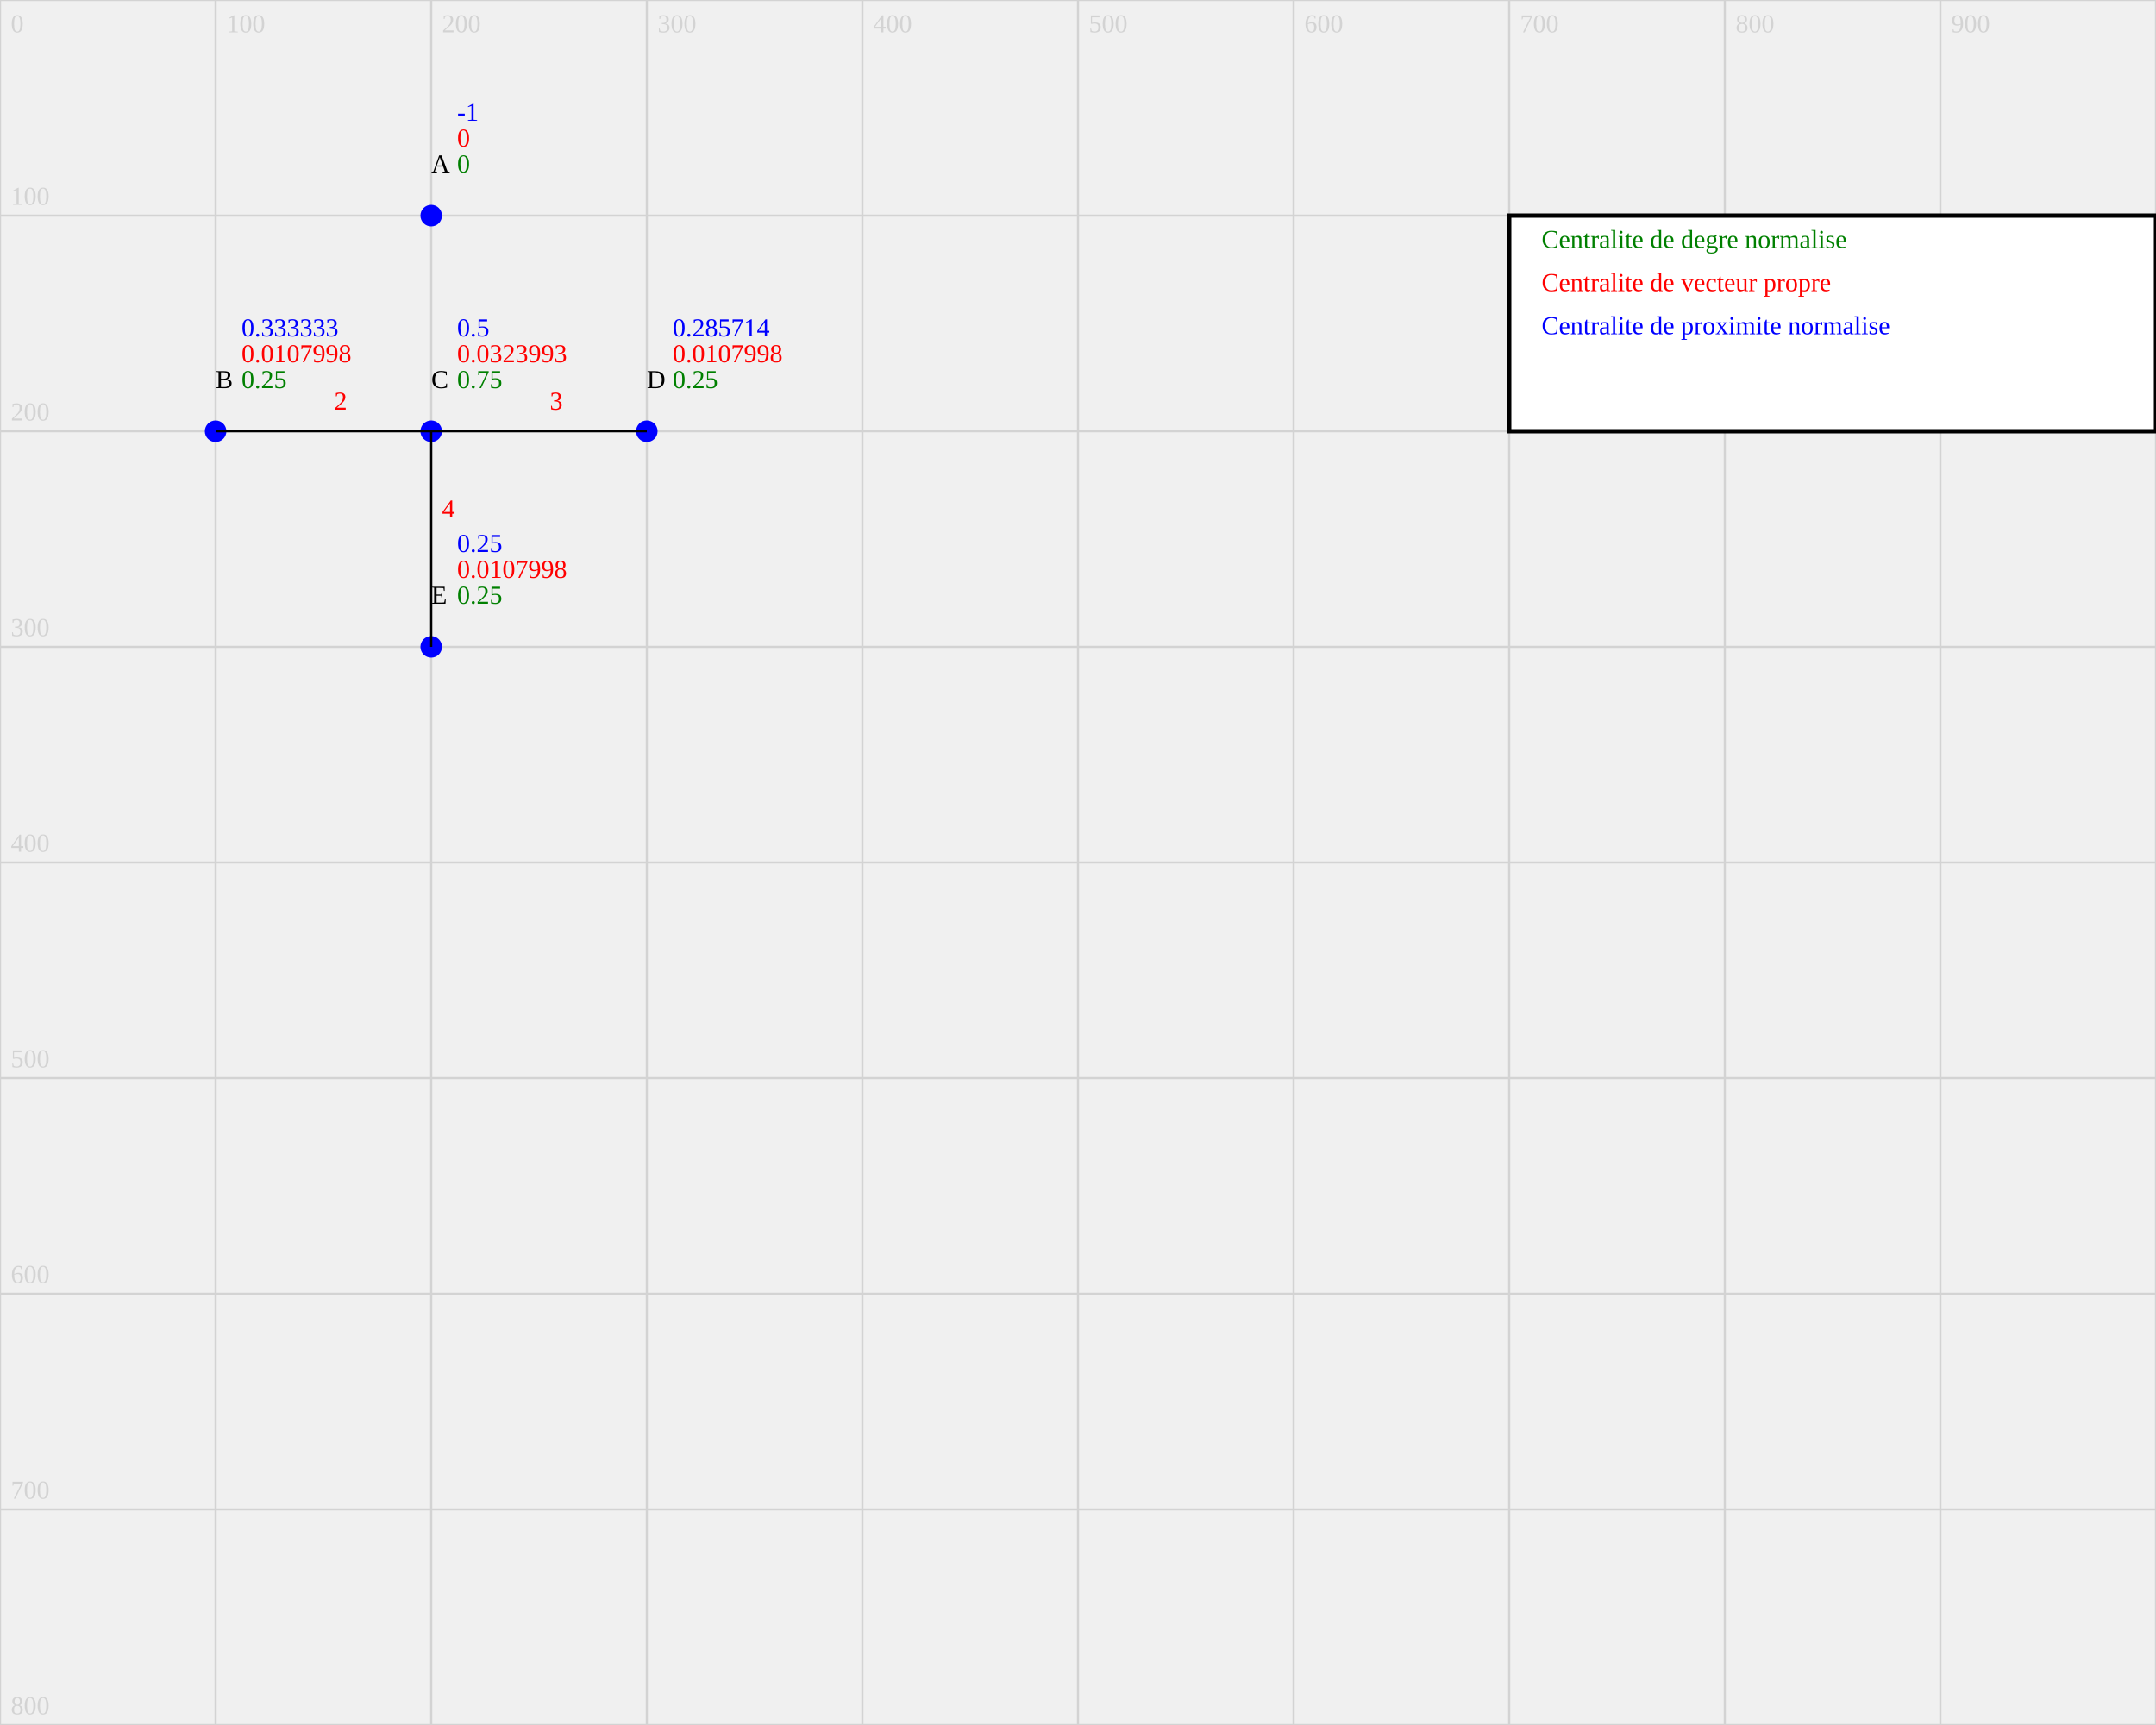
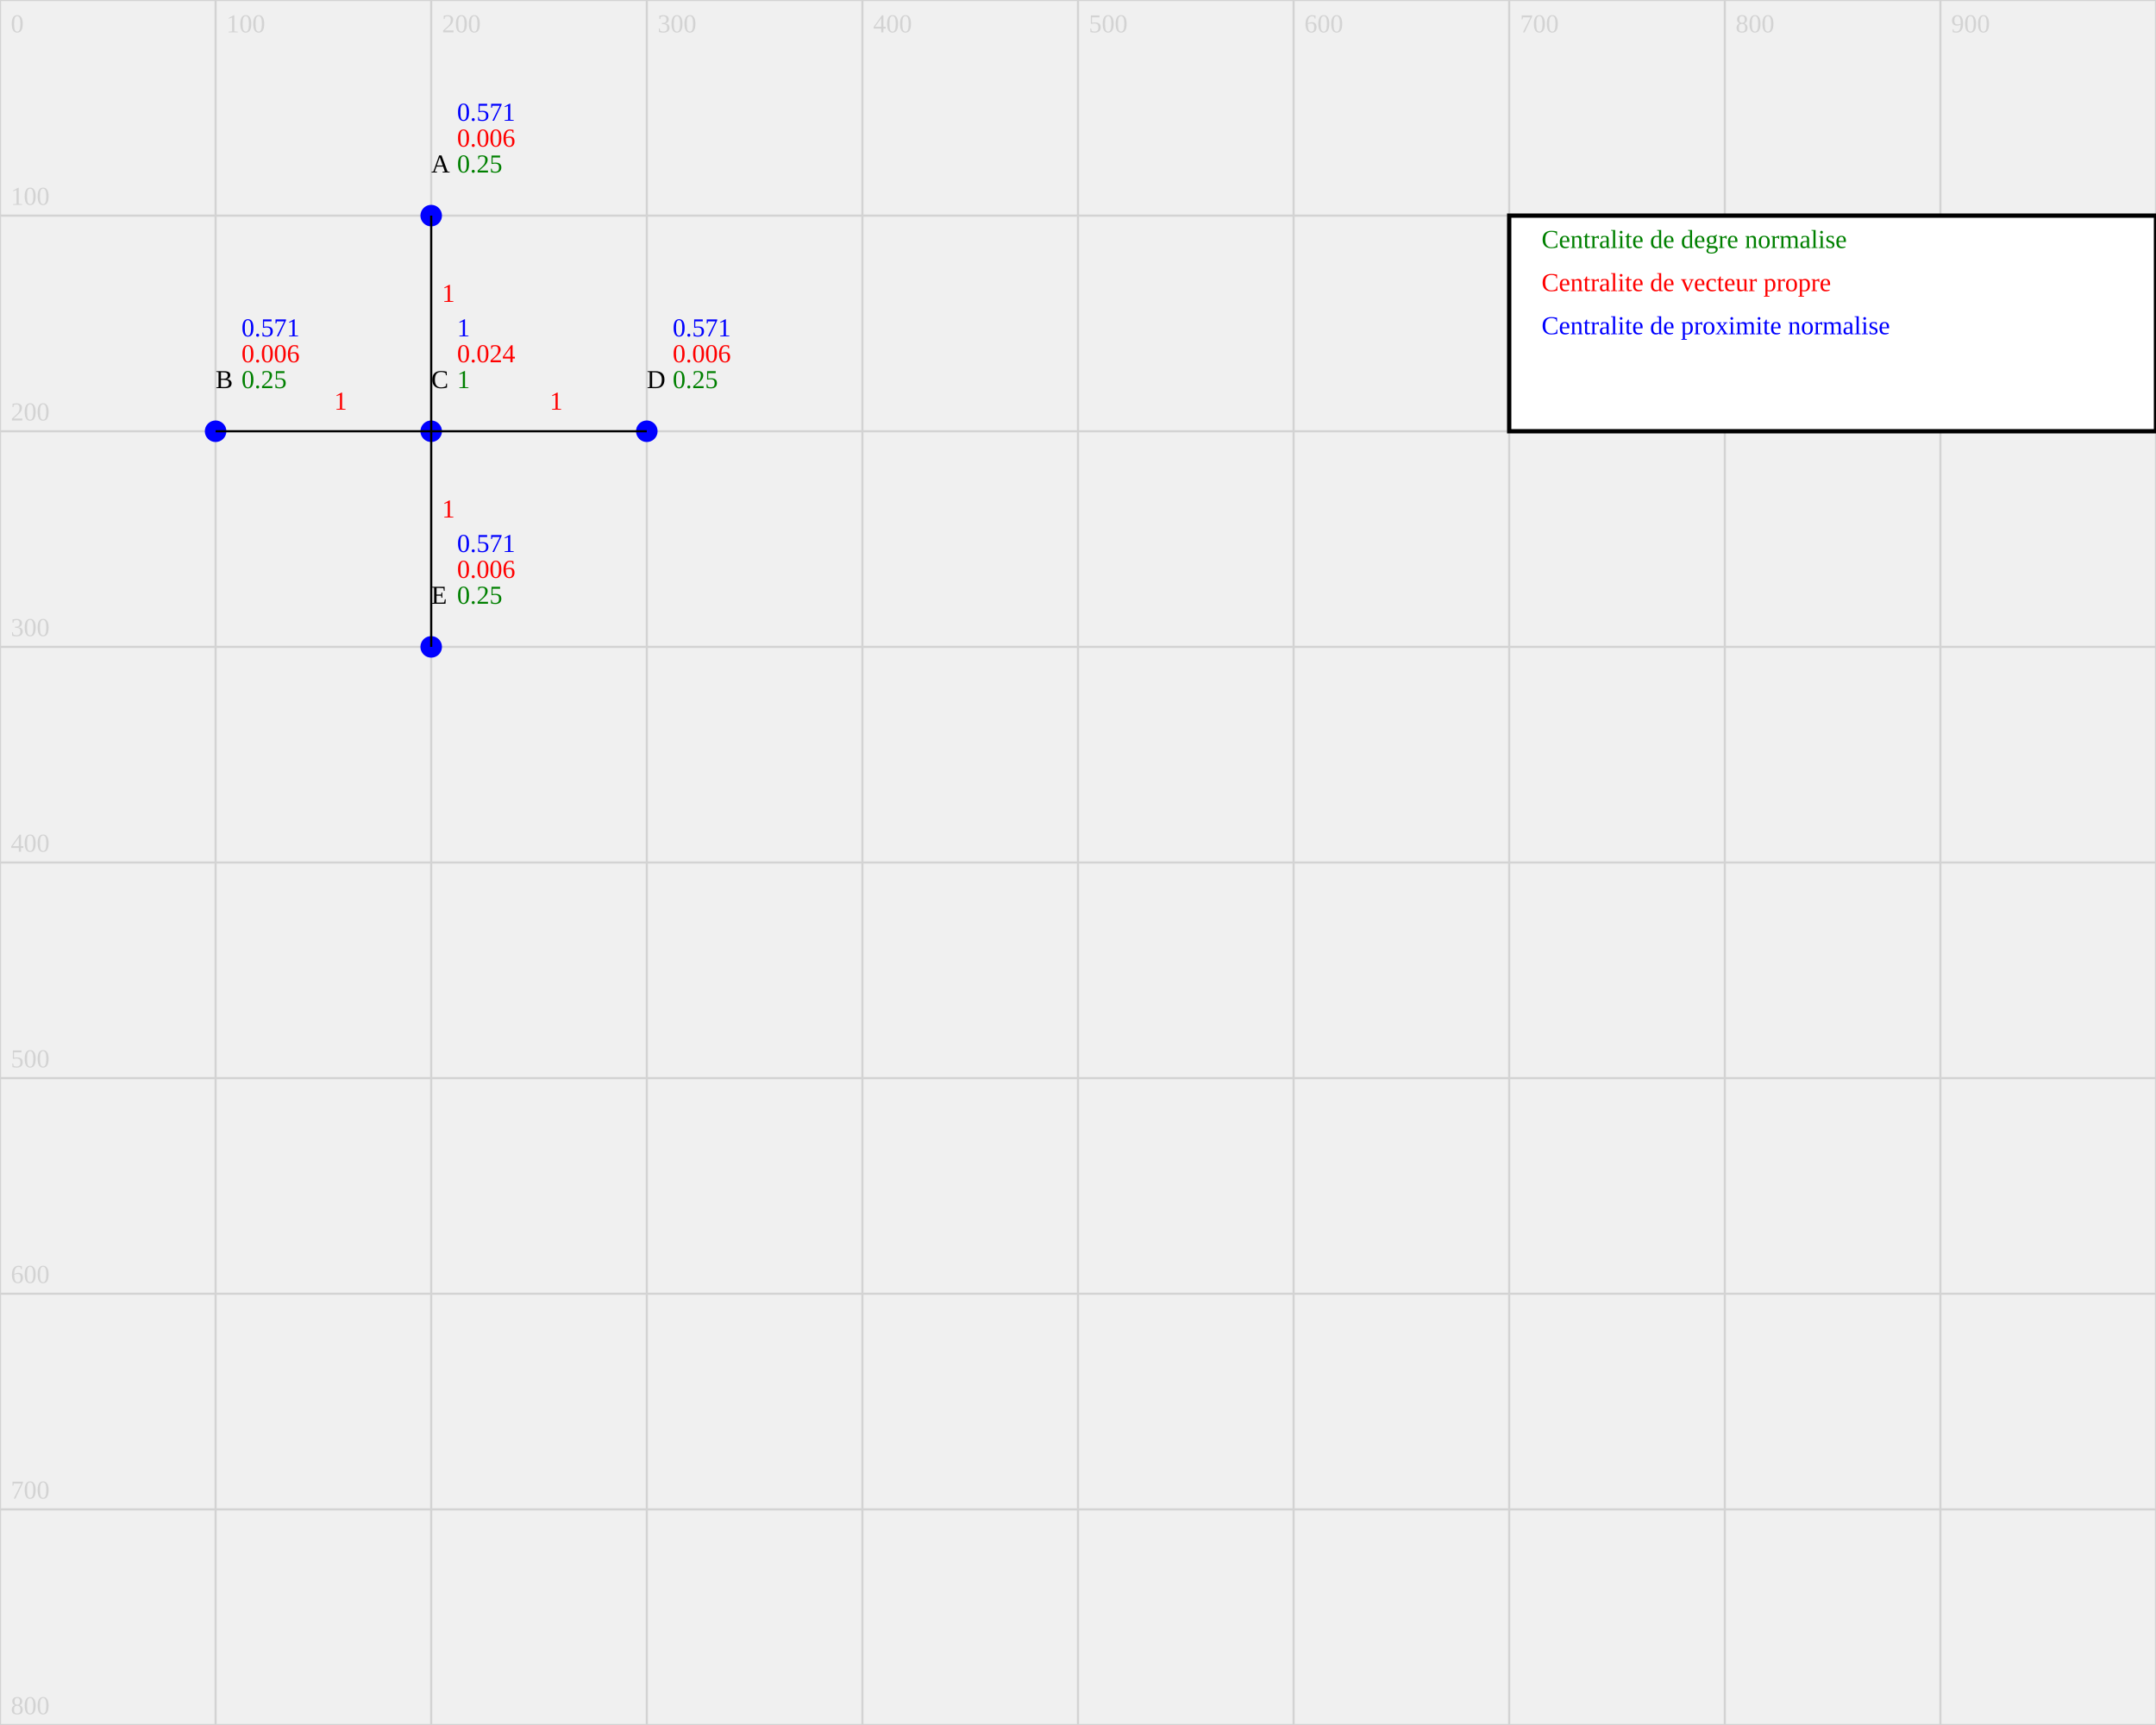
<svg xmlns="http://www.w3.org/2000/svg" version="1.1" width="1000" height="800">
  <line x1="0" y1="0" x2="1000" y2="0" stroke="lightgrey" />
  <text x="5" y="-5" fill="lightgrey">0</text>
  <line x1="0" y1="100" x2="1000" y2="100" stroke="lightgrey" />
  <text x="5" y="95" fill="lightgrey">100</text>
  <line x1="0" y1="200" x2="1000" y2="200" stroke="lightgrey" />
  <text x="5" y="195" fill="lightgrey">200</text>
  <line x1="0" y1="300" x2="1000" y2="300" stroke="lightgrey" />
  <text x="5" y="295" fill="lightgrey">300</text>
  <line x1="0" y1="400" x2="1000" y2="400" stroke="lightgrey" />
  <text x="5" y="395" fill="lightgrey">400</text>
  <line x1="0" y1="500" x2="1000" y2="500" stroke="lightgrey" />
  <text x="5" y="495" fill="lightgrey">500</text>
  <line x1="0" y1="600" x2="1000" y2="600" stroke="lightgrey" />
  <text x="5" y="595" fill="lightgrey">600</text>
  <line x1="0" y1="700" x2="1000" y2="700" stroke="lightgrey" />
  <text x="5" y="695" fill="lightgrey">700</text>
  <line x1="0" y1="800" x2="1000" y2="800" stroke="lightgrey" />
  <text x="5" y="795" fill="lightgrey">800</text>
  <line x1="0" y1="0" x2="0" y2="800" stroke="lightgrey" />
  <text x="5" y="15" fill="lightgrey">0</text>
  <line x1="100" y1="0" x2="100" y2="800" stroke="lightgrey" />
  <text x="105" y="15" fill="lightgrey">100</text>
  <line x1="200" y1="0" x2="200" y2="800" stroke="lightgrey" />
  <text x="205" y="15" fill="lightgrey">200</text>
  <line x1="300" y1="0" x2="300" y2="800" stroke="lightgrey" />
  <text x="305" y="15" fill="lightgrey">300</text>
  <line x1="400" y1="0" x2="400" y2="800" stroke="lightgrey" />
  <text x="405" y="15" fill="lightgrey">400</text>
  <line x1="500" y1="0" x2="500" y2="800" stroke="lightgrey" />
  <text x="505" y="15" fill="lightgrey">500</text>
  <line x1="600" y1="0" x2="600" y2="800" stroke="lightgrey" />
  <text x="605" y="15" fill="lightgrey">600</text>
  <line x1="700" y1="0" x2="700" y2="800" stroke="lightgrey" />
  <text x="705" y="15" fill="lightgrey">700</text>
  <line x1="800" y1="0" x2="800" y2="800" stroke="lightgrey" />
  <text x="805" y="15" fill="lightgrey">800</text>
  <line x1="900" y1="0" x2="900" y2="800" stroke="lightgrey" />
  <text x="905" y="15" fill="lightgrey">900</text>
  <line x1="1000" y1="0" x2="1000" y2="800" stroke="lightgrey" />
  <text x="1005" y="15" fill="lightgrey">1000</text>
  <polygon points=" 700,100 1000,100 1000,200 700,200" style="fill:white;stroke:black;stroke-width:2" />
  <text x="715" y="115" fill="green">Centralite de degre normalise</text>
  <text x="715" y="135" fill="red">Centralite de vecteur propre</text>
  <text x="715" y="155" fill="blue">Centralite de proximite normalise</text>
  <circle cx="200" cy="100" r="5" fill="blue" />
  <text x="200" y="80" fill="black">A</text>
  <circle cx="100" cy="200" r="5" fill="blue" />
  <text x="100" y="180" fill="black">B</text>
  <circle cx="200" cy="200" r="5" fill="blue" />
  <text x="200" y="180" fill="black">C</text>
  <circle cx="300" cy="200" r="5" fill="blue" />
  <text x="300" y="180" fill="black">D</text>
  <circle cx="200" cy="300" r="5" fill="blue" />
  <text x="200" y="280" fill="black">E</text>
-   <text x="155" y="190" fill="red">2</text>
+   <text x="205" y="140" fill="red">1</text>
+   <line x1="200" y1="100" x2="200" y2="200" stroke="black" />
+   <text x="155" y="190" fill="red">1</text>
  <line x1="100" y1="200" x2="200" y2="200" stroke="black" />
-   <text x="255" y="190" fill="red">3</text>
+   <text x="255" y="190" fill="red">1</text>
  <line x1="200" y1="200" x2="300" y2="200" stroke="black" />
-   <text x="205" y="240" fill="red">4</text>
+   <text x="205" y="240" fill="red">1</text>
  <line x1="200" y1="200" x2="200" y2="300" stroke="black" />
-   <text x="212" y="80" fill="green">0</text>
-   <text x="212" y="68" fill="red">0</text>
-   <text x="212" y="56" fill="blue">-1</text>
+   <text x="212" y="80" fill="green">0.25</text>
+   <text x="212" y="68" fill="red">0.006</text>
+   <text x="212" y="56" fill="blue">0.571</text>
  <text x="112" y="180" fill="green">0.25</text>
-   <text x="112" y="168" fill="red">0.0107998</text>
-   <text x="112" y="156" fill="blue">0.333333</text>
-   <text x="212" y="180" fill="green">0.75</text>
-   <text x="212" y="168" fill="red">0.0323993</text>
-   <text x="212" y="156" fill="blue">0.5</text>
+   <text x="112" y="168" fill="red">0.006</text>
+   <text x="112" y="156" fill="blue">0.571</text>
+   <text x="212" y="180" fill="green">1</text>
+   <text x="212" y="168" fill="red">0.024</text>
+   <text x="212" y="156" fill="blue">1</text>
  <text x="312" y="180" fill="green">0.25</text>
-   <text x="312" y="168" fill="red">0.0107998</text>
-   <text x="312" y="156" fill="blue">0.285714</text>
+   <text x="312" y="168" fill="red">0.006</text>
+   <text x="312" y="156" fill="blue">0.571</text>
  <text x="212" y="280" fill="green">0.25</text>
-   <text x="212" y="268" fill="red">0.0107998</text>
-   <text x="212" y="256" fill="blue">0.25</text>
+   <text x="212" y="268" fill="red">0.006</text>
+   <text x="212" y="256" fill="blue">0.571</text>
</svg>
